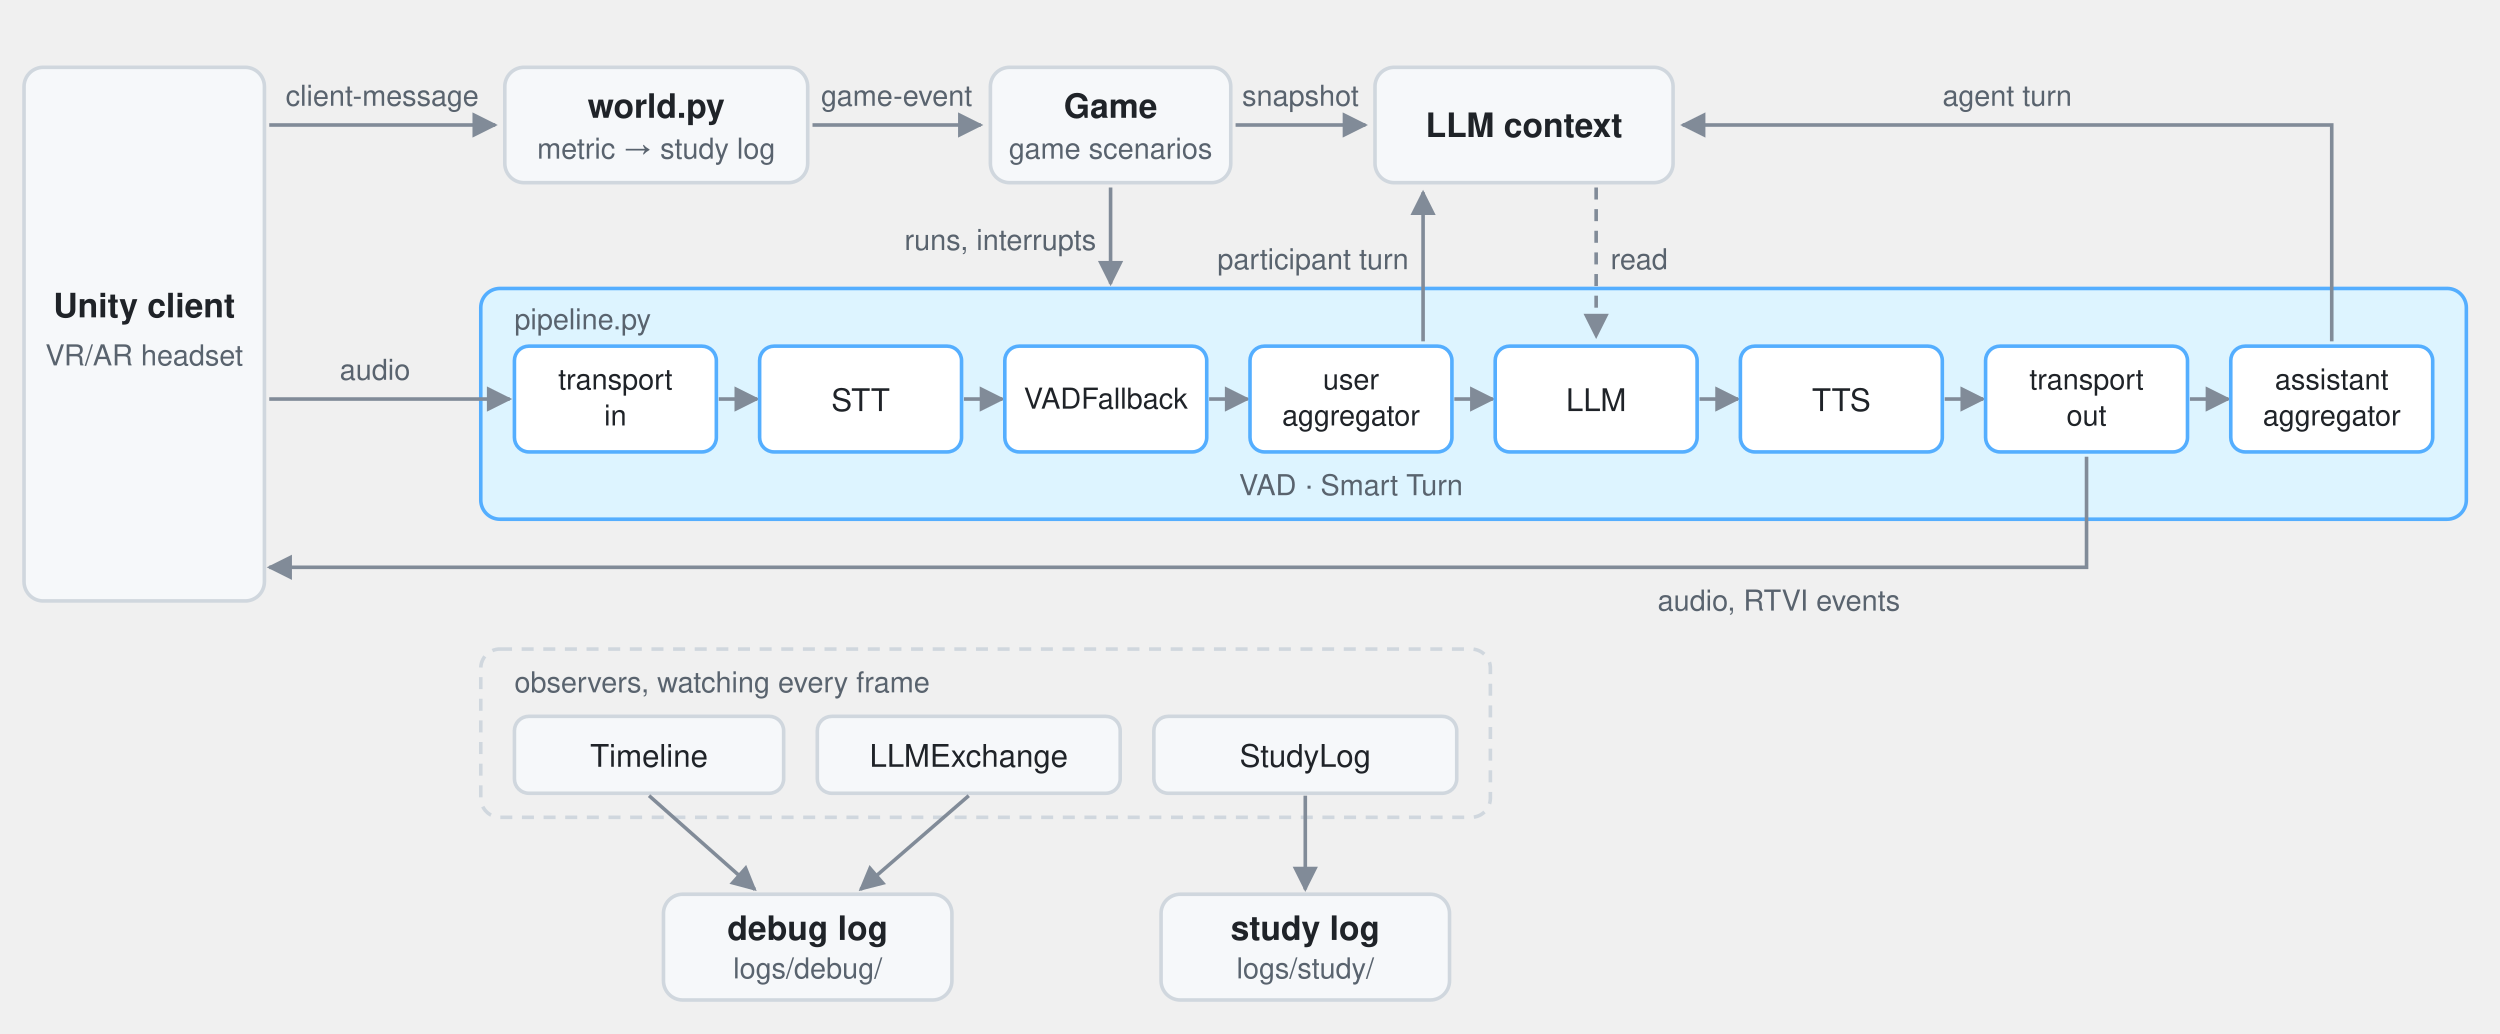
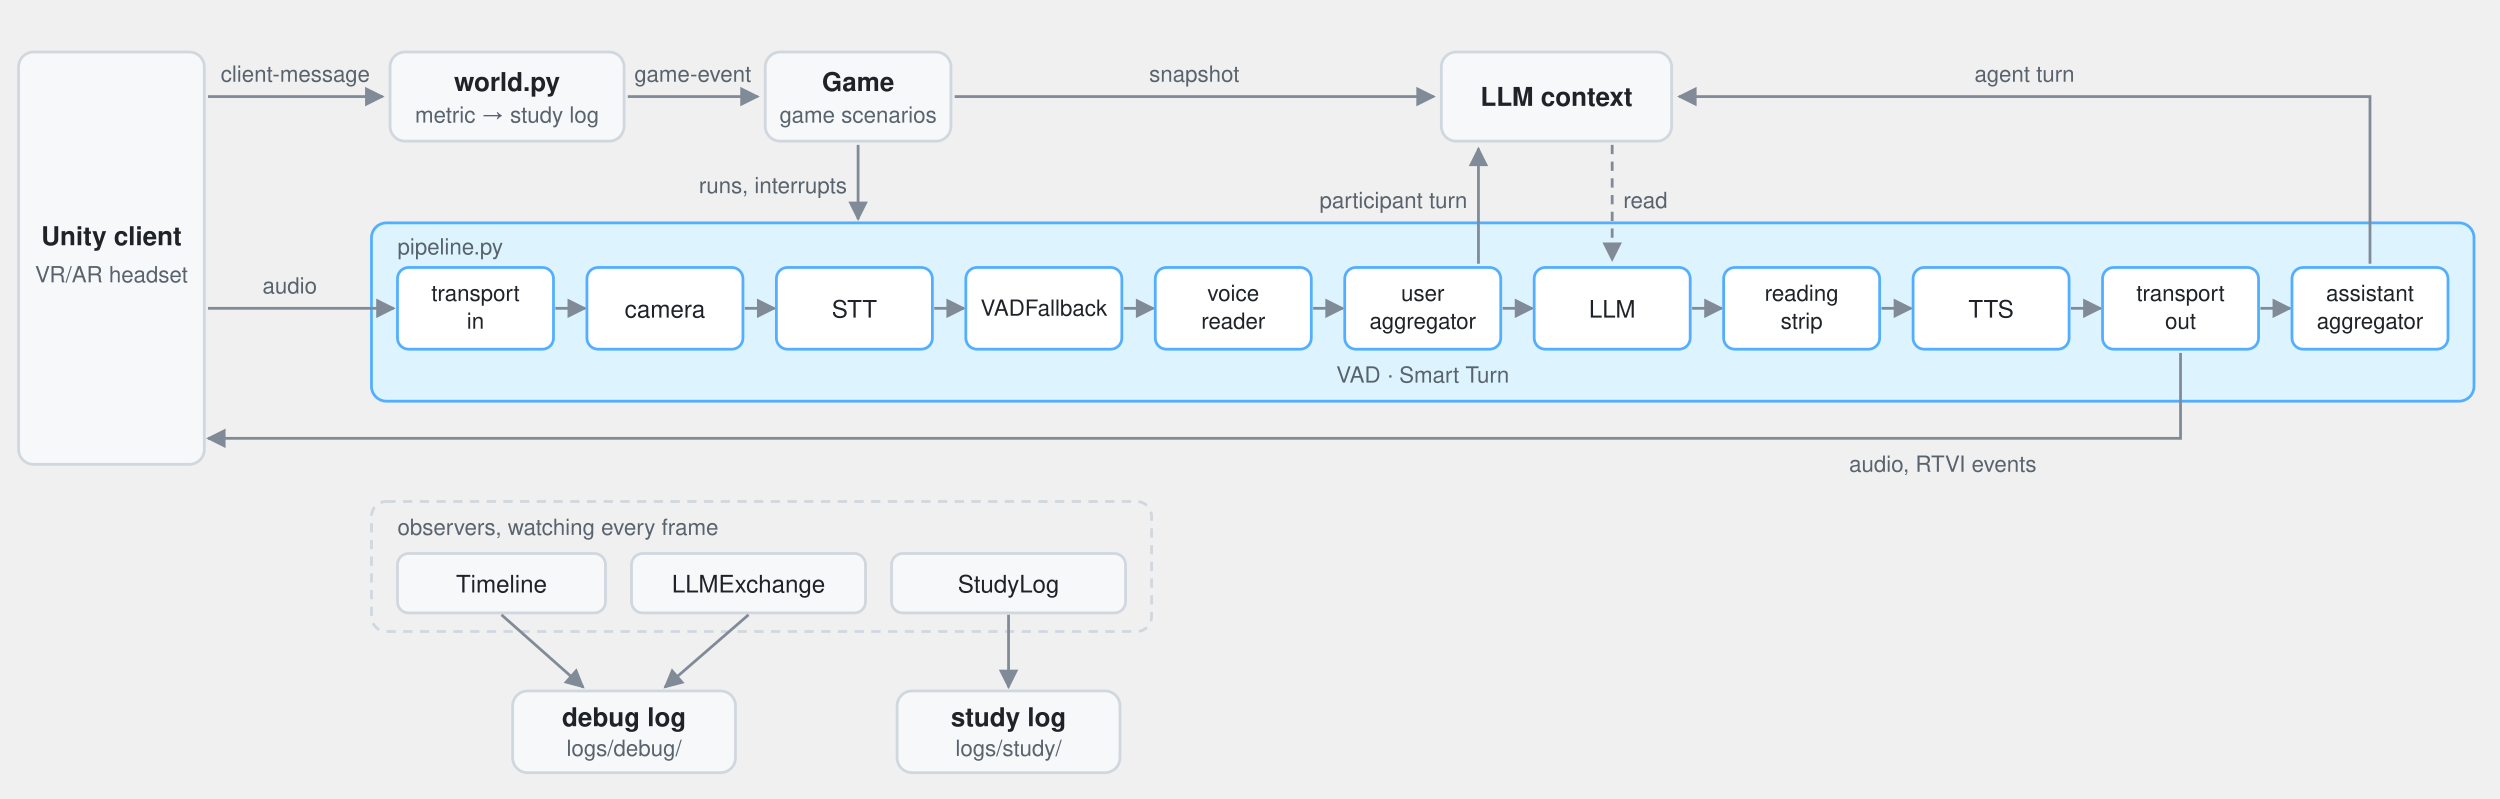
- <svg xmlns="http://www.w3.org/2000/svg" width="1040" height="430" viewBox="0 0 1040 430" role="img" aria-labelledby="title">
+ <svg xmlns="http://www.w3.org/2000/svg" width="1346" height="430" viewBox="0 0 1346 430" role="img" aria-labelledby="title">
  <style>
    text { font-family: -apple-system, "Segoe UI", Helvetica, Arial, sans-serif; fill: #1f2328; text-anchor: middle; }
    .name { font-size: 14px; font-weight: 600; }
    .sub { font-size: 12px; fill: #59636e; }
    .label { font-size: 12px; fill: #59636e; }
    .box { fill: #f6f8fa; stroke: #d0d7de; stroke-width: 1.5; }
    .agent { fill: #ddf4ff; stroke: #54aeff; stroke-width: 1.5; }
    .stage { fill: #ffffff; stroke: #54aeff; stroke-width: 1.5; }
    .group { fill: none; stroke: #d0d7de; stroke-width: 1.5; stroke-dasharray: 5 4; }
    .link { stroke: #818b98; stroke-width: 1.5; fill: none; }
    .dash { stroke-dasharray: 5 4; }
    .head { fill: #818b98; }
    @media (prefers-color-scheme: dark) {
      text { fill: #e6edf3; }
      .sub, .label { fill: #9198a1; }
      .box { fill: #151b23; stroke: #3d444d; }
      .agent { fill: #0d2a4f; stroke: #1f6feb; }
      .stage { fill: #0d1117; stroke: #1f6feb; }
      .group { stroke: #3d444d; }
      .link { stroke: #9198a1; }
      .head { fill: #9198a1; }
    }
  </style>
  <defs>
    <marker id="arrow" viewBox="0 0 10 10" refX="9" refY="5" markerWidth="7" markerHeight="7" orient="auto-start-reverse">
      <path class="head" d="M0,0 L10,5 L0,10 z" />
    </marker>
  </defs>
  <rect class="box" x="10" y="28" width="100" height="222" rx="8" />
  <text class="name" x="60" y="132">Unity client</text>
  <text class="sub" x="60" y="152">VR/AR headset</text>
-   <rect class="agent" x="200" y="120" width="826" height="96" rx="8" />
+   <rect class="agent" x="200" y="120" width="1132" height="96" rx="8" />
  <text class="sub" x="214" y="137" style="text-anchor: start">pipeline.py</text>
  <rect class="stage" x="214" y="144" width="84" height="44" rx="6" />
  <text x="256" y="162" font-size="12">transport</text>
  <text x="256" y="177" font-size="12">in</text>
  <line class="link" x1="299" y1="166" x2="315" y2="166" marker-end="url(#arrow)" />
  <rect class="stage" x="316" y="144" width="84" height="44" rx="6" />
-   <text x="358" y="171" font-size="13">STT</text>
+   <text x="358" y="171" font-size="13">camera</text>
  <line class="link" x1="401" y1="166" x2="417" y2="166" marker-end="url(#arrow)" />
  <rect class="stage" x="418" y="144" width="84" height="44" rx="6" />
-   <text x="460" y="170" font-size="12">VADFallback</text>
+   <text x="460" y="171" font-size="13">STT</text>
  <line class="link" x1="503" y1="166" x2="519" y2="166" marker-end="url(#arrow)" />
  <rect class="stage" x="520" y="144" width="84" height="44" rx="6" />
-   <text x="562" y="162" font-size="12">user</text>
-   <text x="562" y="177" font-size="12">aggregator</text>
+   <text x="562" y="170" font-size="12">VADFallback</text>
  <line class="link" x1="605" y1="166" x2="621" y2="166" marker-end="url(#arrow)" />
-   <text class="label" x="562" y="206">VAD · Smart Turn</text>
  <rect class="stage" x="622" y="144" width="84" height="44" rx="6" />
-   <text x="664" y="171" font-size="13">LLM</text>
+   <text x="664" y="162" font-size="12">voice</text>
+   <text x="664" y="177" font-size="12">reader</text>
  <line class="link" x1="707" y1="166" x2="723" y2="166" marker-end="url(#arrow)" />
  <rect class="stage" x="724" y="144" width="84" height="44" rx="6" />
-   <text x="766" y="171" font-size="13">TTS</text>
+   <text x="766" y="162" font-size="12">user</text>
+   <text x="766" y="177" font-size="12">aggregator</text>
  <line class="link" x1="809" y1="166" x2="825" y2="166" marker-end="url(#arrow)" />
+   <text class="label" x="766" y="206">VAD · Smart Turn</text>
  <rect class="stage" x="826" y="144" width="84" height="44" rx="6" />
-   <text x="868" y="162" font-size="12">transport</text>
-   <text x="868" y="177" font-size="12">out</text>
+   <text x="868" y="171" font-size="13">LLM</text>
  <line class="link" x1="911" y1="166" x2="927" y2="166" marker-end="url(#arrow)" />
  <rect class="stage" x="928" y="144" width="84" height="44" rx="6" />
-   <text x="970" y="162" font-size="12">assistant</text>
-   <text x="970" y="177" font-size="12">aggregator</text>
+   <text x="970" y="162" font-size="12">reading</text>
+   <text x="970" y="177" font-size="12">strip</text>
+   <line class="link" x1="1013" y1="166" x2="1029" y2="166" marker-end="url(#arrow)" />
+   <rect class="stage" x="1030" y="144" width="84" height="44" rx="6" />
+   <text x="1072" y="171" font-size="13">TTS</text>
+   <line class="link" x1="1115" y1="166" x2="1131" y2="166" marker-end="url(#arrow)" />
+   <rect class="stage" x="1132" y="144" width="84" height="44" rx="6" />
+   <text x="1174" y="162" font-size="12">transport</text>
+   <text x="1174" y="177" font-size="12">out</text>
+   <line class="link" x1="1217" y1="166" x2="1233" y2="166" marker-end="url(#arrow)" />
+   <rect class="stage" x="1234" y="144" width="84" height="44" rx="6" />
+   <text x="1276" y="162" font-size="12">assistant</text>
+   <text x="1276" y="177" font-size="12">aggregator</text>
  <line class="link" x1="112" y1="52" x2="206" y2="52" marker-end="url(#arrow)" />
  <text class="label" x="159" y="44">client-message</text>
  <rect class="box" x="210" y="28" width="126" height="48" rx="8" />
  <text class="name" x="273" y="49">world.py</text>
  <text class="sub" x="273" y="66">metric → study log</text>
  <line class="link" x1="338" y1="52" x2="408" y2="52" marker-end="url(#arrow)" />
  <text class="label" x="373" y="44">game-event</text>
  <rect class="box" x="412" y="28" width="100" height="48" rx="8" />
  <text class="name" x="462" y="49">Game</text>
  <text class="sub" x="462" y="66">game scenarios</text>
-   <line class="link" x1="514" y1="52" x2="568" y2="52" marker-end="url(#arrow)" />
-   <text class="label" x="541" y="44">snapshot</text>
-   <rect class="box" x="572" y="28" width="124" height="48" rx="8" />
-   <text class="name" x="634" y="57">LLM context</text>
+   <line class="link" x1="514" y1="52" x2="772" y2="52" marker-end="url(#arrow)" />
+   <text class="label" x="643" y="44">snapshot</text>
+   <rect class="box" x="776" y="28" width="124" height="48" rx="8" />
+   <text class="name" x="838" y="57">LLM context</text>
  <line class="link" x1="462" y1="78" x2="462" y2="118" marker-end="url(#arrow)" />
  <text class="label" x="456" y="104" style="text-anchor: end">runs, interrupts</text>
-   <line class="link" x1="592" y1="142" x2="592" y2="80" marker-end="url(#arrow)" />
-   <text class="label" x="586" y="112" style="text-anchor: end">participant turn</text>
-   <line class="link dash" x1="664" y1="78" x2="664" y2="140" marker-end="url(#arrow)" />
-   <text class="label" x="670" y="112" style="text-anchor: start">read</text>
-   <path class="link" d="M970,142 V52 H700" marker-end="url(#arrow)" />
-   <text class="label" x="835" y="44">agent turn</text>
+   <line class="link" x1="796" y1="142" x2="796" y2="80" marker-end="url(#arrow)" />
+   <text class="label" x="790" y="112" style="text-anchor: end">participant turn</text>
+   <line class="link dash" x1="868" y1="78" x2="868" y2="140" marker-end="url(#arrow)" />
+   <text class="label" x="874" y="112" style="text-anchor: start">read</text>
+   <path class="link" d="M1276,142 V52 H904" marker-end="url(#arrow)" />
+   <text class="label" x="1090" y="44">agent turn</text>
  <line class="link" x1="112" y1="166" x2="212" y2="166" marker-end="url(#arrow)" />
  <text class="label" x="156" y="158">audio</text>
-   <path class="link" d="M868,190 V236 H112" marker-end="url(#arrow)" />
-   <text class="label" x="740" y="254">audio, RTVI events</text>
+   <path class="link" d="M1174,190 V236 H112" marker-end="url(#arrow)" />
+   <text class="label" x="1046" y="254">audio, RTVI events</text>
  <rect class="group" x="200" y="270" width="420" height="70" rx="8" />
  <text class="sub" x="214" y="288" style="text-anchor: start">observers, watching every frame</text>
  <rect class="box" x="214" y="298" width="112" height="32" rx="6" />
  <text x="270" y="319" font-size="13">Timeline</text>
  <rect class="box" x="340" y="298" width="126" height="32" rx="6" />
  <text x="403" y="319" font-size="13">LLMExchange</text>
  <rect class="box" x="480" y="298" width="126" height="32" rx="6" />
  <text x="543" y="319" font-size="13">StudyLog</text>
  <line class="link" x1="270" y1="331" x2="314" y2="370" marker-end="url(#arrow)" />
  <line class="link" x1="403" y1="331" x2="358" y2="370" marker-end="url(#arrow)" />
  <line class="link" x1="543" y1="331" x2="543" y2="370" marker-end="url(#arrow)" />
  <rect class="box" x="276" y="372" width="120" height="44" rx="8" />
  <text class="name" x="336" y="391">debug log</text>
  <text class="sub" x="336" y="407">logs/debug/</text>
  <rect class="box" x="483" y="372" width="120" height="44" rx="8" />
  <text class="name" x="543" y="391">study log</text>
  <text class="sub" x="543" y="407">logs/study/</text>
</svg>
